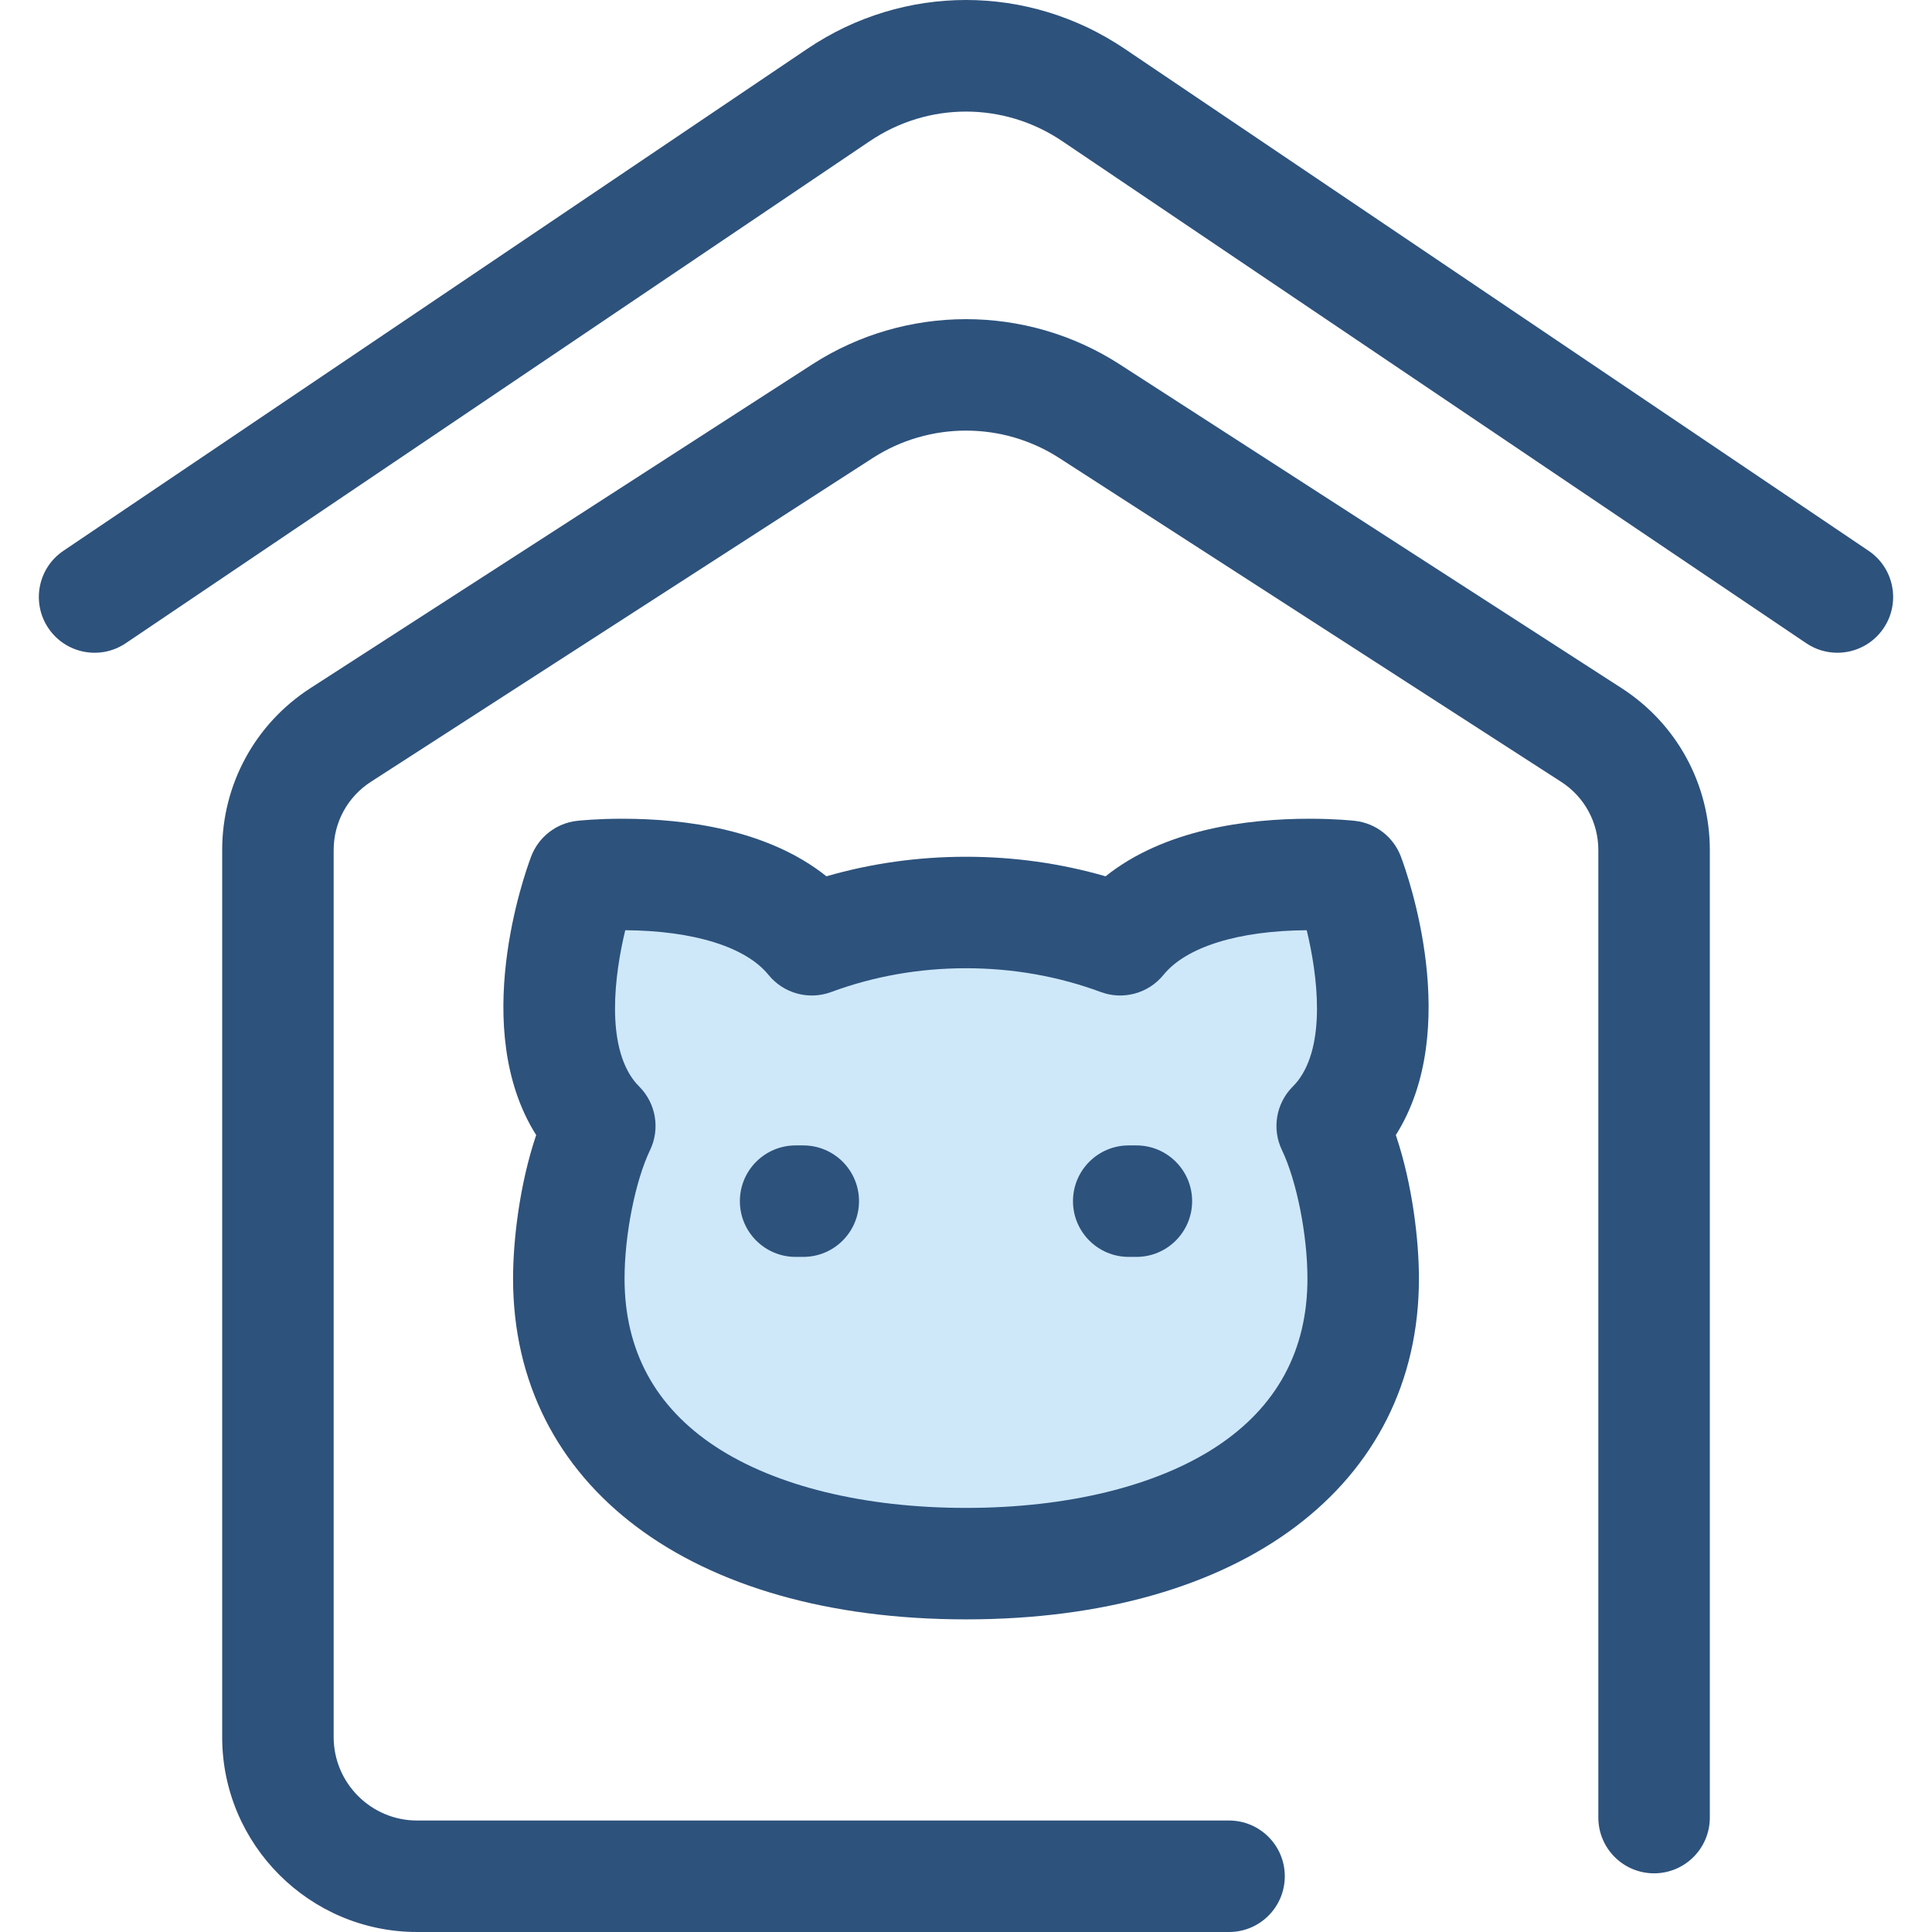
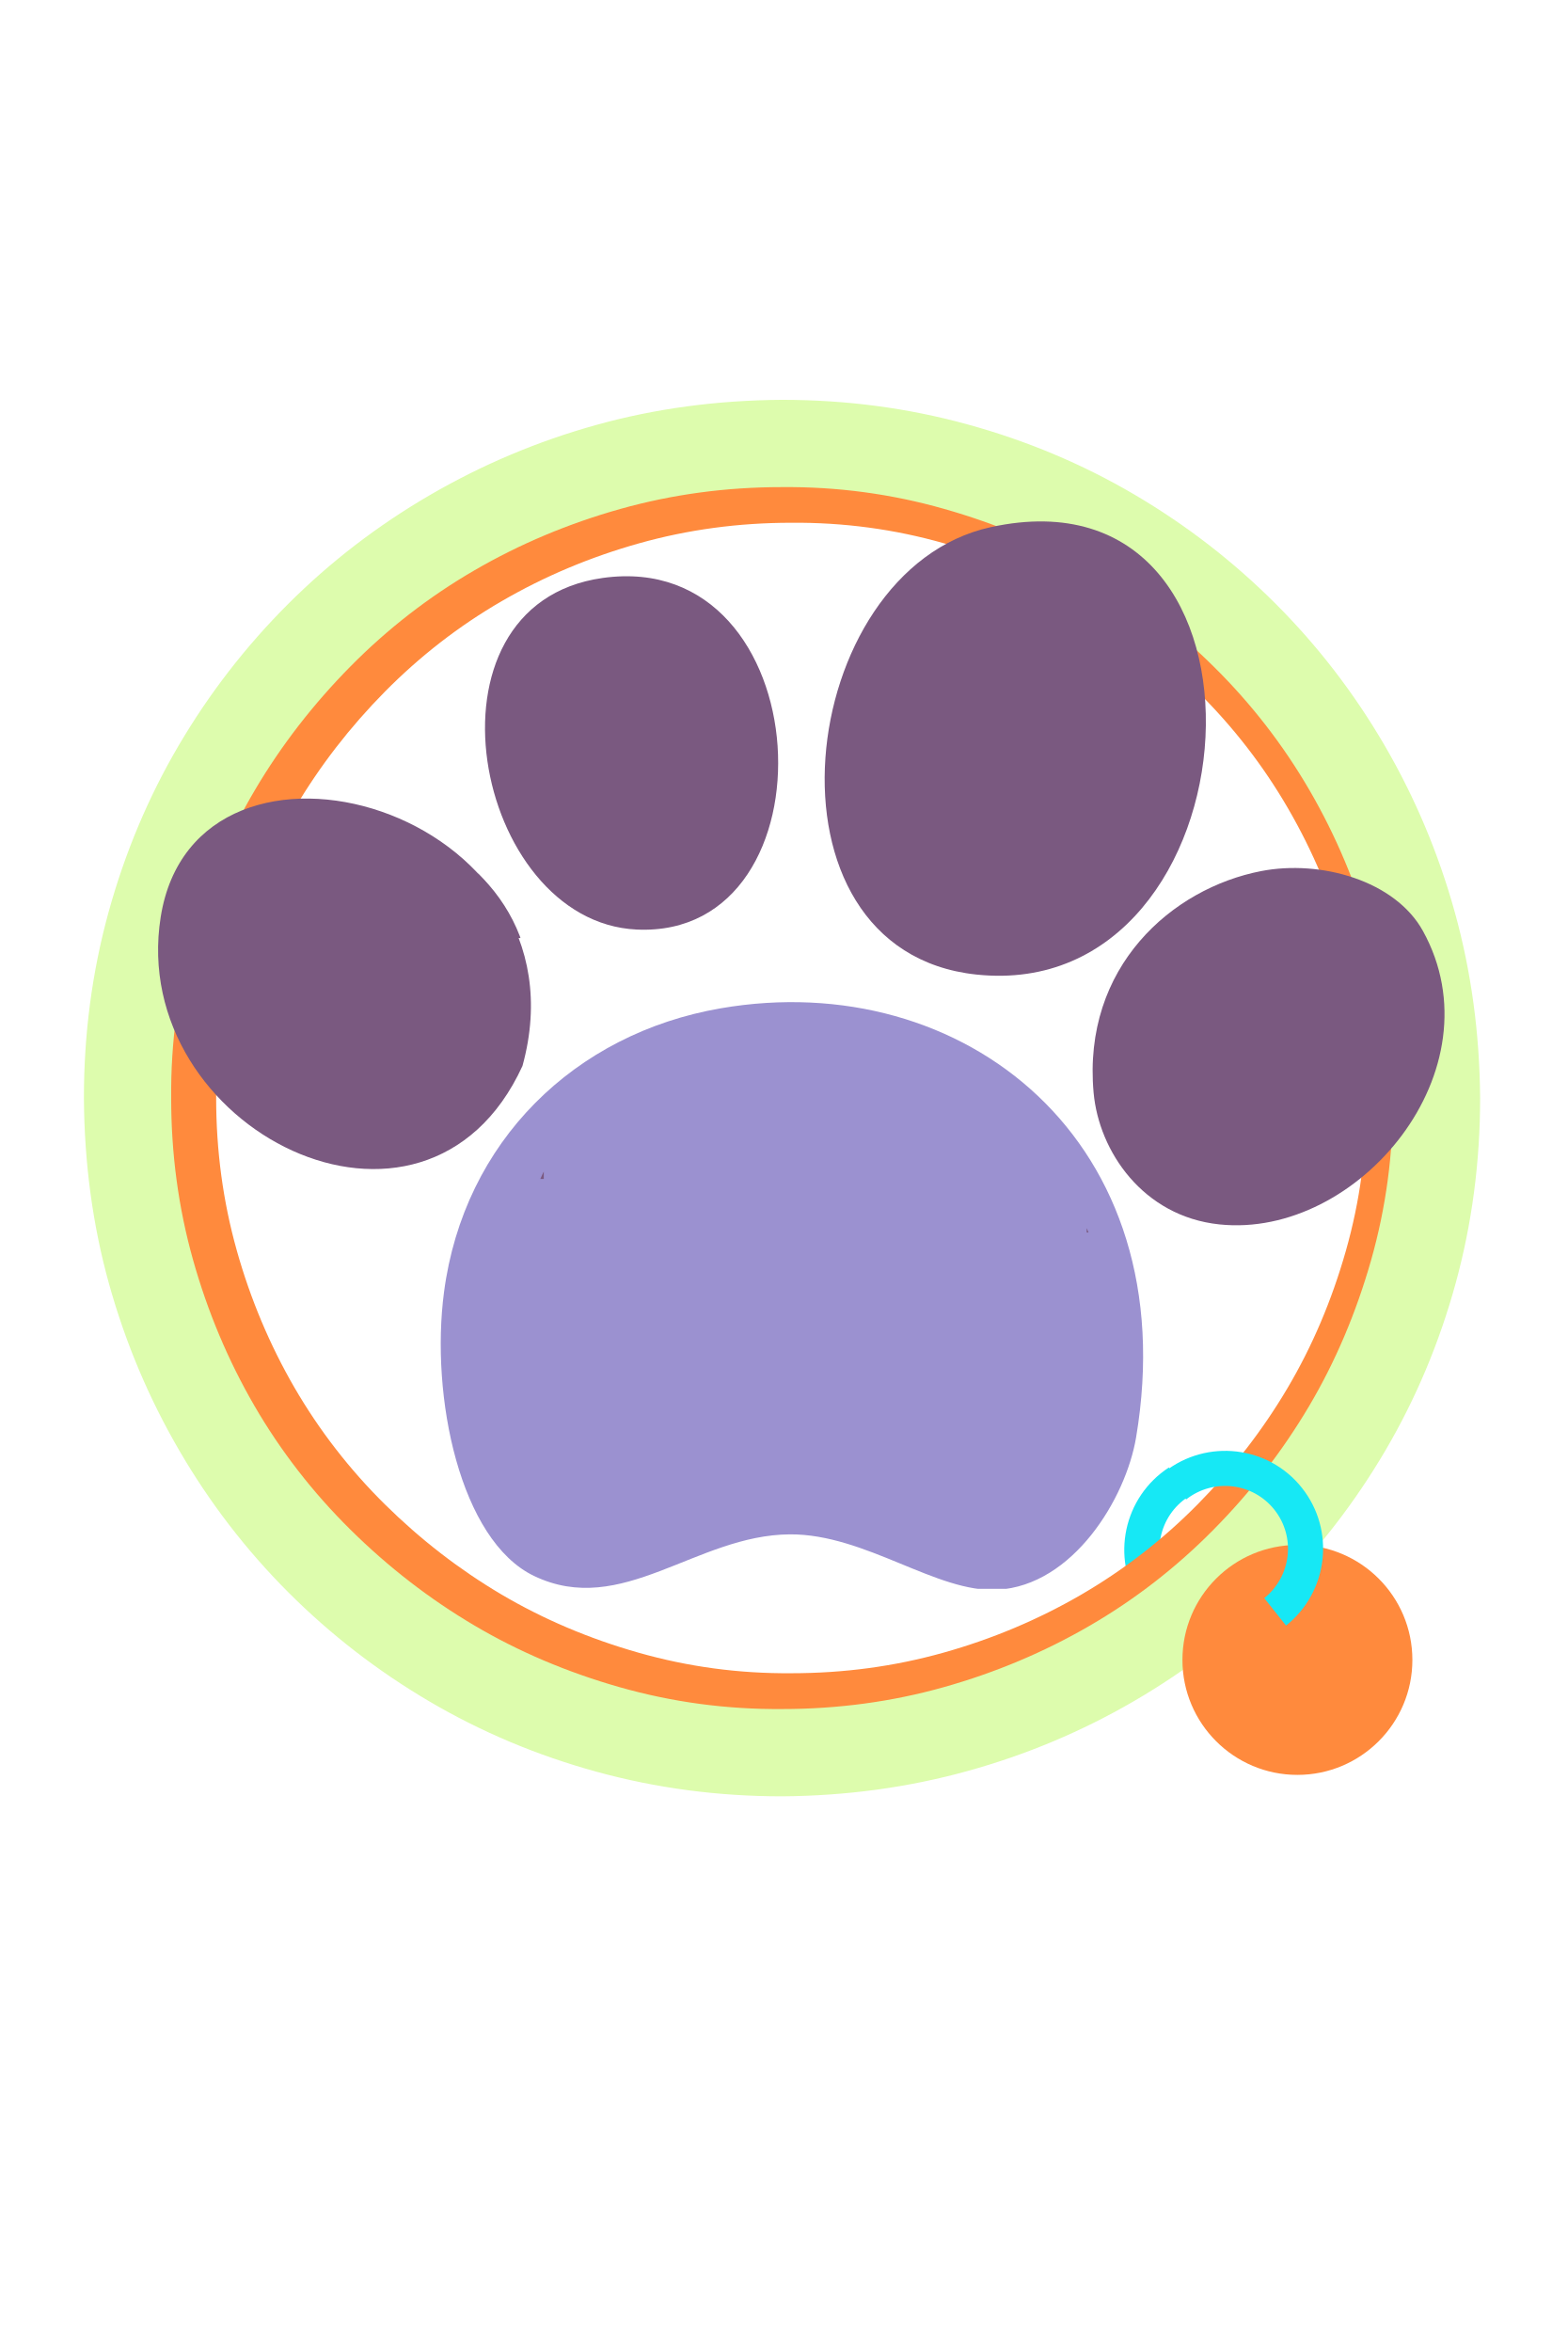
- <svg xmlns="http://www.w3.org/2000/svg" height="800px" width="800px" version="1.1" id="Layer_1" viewBox="0 0 512.001 512.001" xml:space="preserve">
-   <g>
-     <path style="fill:#2D527C;" d="M325.711,512.001H110.539c-28.486,0-51.66-23.174-51.66-51.66V225.285   c0-17.428,8.742-33.474,23.388-42.922l132.997-85.806c24.747-15.967,56.728-15.967,81.473,0l132.997,85.806   c14.645,9.448,23.388,25.493,23.388,42.922v256.394c0,8.158-6.615,14.772-14.772,14.772c-8.157,0-14.772-6.613-14.772-14.772   V225.285c0-7.347-3.686-14.113-9.862-18.097l-132.997-85.806c-15.02-9.689-34.425-9.689-49.441,0L98.283,207.189   c-6.175,3.984-9.86,10.749-9.86,18.097v235.056c0,12.196,9.921,22.116,22.116,22.116h215.173c8.157,0,14.772,6.613,14.772,14.772   S333.87,512.001,325.711,512.001z" />
-     <path style="fill:#2D527C;" d="M486.918,172.985c-2.844,0-5.715-0.818-8.25-2.529L281.504,37.412   c-15.491-10.455-35.514-10.455-51.01,0L33.332,170.456c-6.764,4.566-15.943,2.78-20.508-3.981   c-4.563-6.762-2.78-15.945,3.982-20.508L213.969,12.922c25.533-17.23,58.53-17.228,84.061,0l197.164,133.044   c6.762,4.563,8.545,13.745,3.981,20.508C496.321,170.703,491.662,172.985,486.918,172.985z" />
-   </g>
-   <path style="fill:#CEE8FA;" d="M355.553,295.572c17.355-22.28,1.873-63.362,1.873-63.362s-42.946-4.867-60.562,16.835  c-12.565-4.652-26.372-7.225-40.863-7.225c-14.492,0-28.3,2.573-40.863,7.225c-17.617-21.703-60.562-16.835-60.562-16.835  s-15.482,41.082,1.873,63.362c0.78,1,1.628,1.928,2.507,2.821c-5.288,11.023-8.215,27.741-8.215,40.452  c0,51.042,47.126,75.532,105.26,75.532s105.26-24.49,105.26-75.532c0-12.713-2.926-29.43-8.215-40.452  C353.925,297.5,354.773,296.574,355.553,295.572z" />
-   <g>
-     <path style="fill:#2D527C;" d="M256.001,429.151c-72.916,0-120.032-35.446-120.032-90.304c0-10.002,1.671-24.85,6.124-38.043   c-17.726-28.066-3.139-69.027-1.34-73.801c1.954-5.188,6.65-8.844,12.159-9.469c0.507-0.058,5.144-0.56,11.99-0.56   c16.758,0,38.566,2.851,54.112,15.256c11.9-3.44,24.302-5.179,36.987-5.179c12.684,0,25.085,1.74,36.987,5.179   c15.544-12.404,37.353-15.256,54.112-15.256c6.845,0,11.484,0.504,11.99,0.56c5.508,0.625,10.204,4.281,12.159,9.469   c1.801,4.774,16.382,45.733-1.34,73.802c4.454,13.196,6.124,28.043,6.124,38.043C376.032,393.705,328.917,429.151,256.001,429.151z    M165.701,246.518c-2.913,12.035-5.129,30.312,2.4,39.977c0.332,0.427,0.784,0.929,1.384,1.539   c4.367,4.437,5.48,11.136,2.789,16.75c-3.917,8.166-6.761,22.491-6.761,34.064c0,19.042,8.13,34.034,24.164,44.559   c15.918,10.448,39.473,16.203,66.323,16.203s50.405-5.755,66.323-16.203c16.033-10.525,24.164-25.515,24.164-44.559   c0-11.571-2.844-25.896-6.761-34.065c-2.69-5.61-1.576-12.306,2.784-16.744c0.61-0.619,1.053-1.112,1.394-1.551   c7.522-9.655,5.309-27.92,2.392-39.968c-18.135,0.123-31.947,4.421-37.966,11.837c-3.988,4.913-10.668,6.739-16.596,4.544   c-11.303-4.185-23.326-6.306-35.734-6.306c-12.408,0-24.432,2.123-35.736,6.306c-5.934,2.199-12.609,0.369-16.597-4.544   C197.648,250.941,183.837,246.642,165.701,246.518z" />
-     <path style="fill:#2D527C;" d="M212.875,333.091h-2.028c-8.158,0-14.772-6.613-14.772-14.772c0-8.158,6.613-14.772,14.772-14.772   h2.028c8.158,0,14.772,6.613,14.772,14.772C227.646,326.477,221.033,333.091,212.875,333.091z" />
-     <path style="fill:#2D527C;" d="M301.155,333.091h-2.03c-8.157,0-14.772-6.613-14.772-14.772c0-8.158,6.615-14.772,14.772-14.772   h2.03c8.157,0,14.772,6.613,14.772,14.772C315.926,326.477,309.313,333.091,301.155,333.091z" />
+ <svg xmlns="http://www.w3.org/2000/svg" width="192" zoomAndPan="magnify" viewBox="0 0 144 216" height="288" preserveAspectRatio="xMidYMid meet" version="1.2">
+   <defs>
+     <clipPath id="cd254ab80e">
+       <path d="M 103 134 L 118 134 L 118 152 L 103 152 Z M 103 134 " />
+     </clipPath>
+     <clipPath id="46bf1d32e7">
+       <path d="M 99.82 139.664 L 107.371 134.77 L 117.164 149.871 L 109.609 154.77 Z M 99.82 139.664 " />
+     </clipPath>
+     <clipPath id="450c85c650">
+       <path d="M 99.82 139.664 L 107.371 134.77 L 117.164 149.871 L 109.609 154.77 Z M 99.82 139.664 " />
+     </clipPath>
+     <clipPath id="d8566e2eb4">
+       <path d="M 99.82 139.664 L 107.371 134.77 L 117.164 149.871 L 109.609 154.77 Z M 99.82 139.664 " />
+     </clipPath>
+     <clipPath id="b217981115">
+       <path d="M 12.309 40.461 L 133.059 40.461 L 133.059 161.211 L 12.309 161.211 Z M 12.309 40.461 " />
+     </clipPath>
+     <clipPath id="d38e25eeb5">
+       <path d="M 7.707 36.719 L 135.957 36.719 L 135.957 164.969 L 7.707 164.969 Z M 7.707 36.719 " />
+     </clipPath>
+     <clipPath id="ac2cfead15">
+       <path d="M 39.844 89.66 L 43 89.66 L 43 110 L 39.844 110 Z M 39.844 89.66 " />
+     </clipPath>
+     <clipPath id="05236ed969">
+       <path d="M 102.957 89.66 L 105.844 89.66 L 105.844 110.512 L 102.957 110.512 Z M 102.957 89.66 " />
+     </clipPath>
+     <clipPath id="5a22a2cc6f">
+       <path d="M 40.473 92.004 L 105.02 92.004 L 105.02 145.91 L 40.473 145.91 Z M 40.473 92.004 " />
+     </clipPath>
+     <clipPath id="2d0d8b83f8">
+       <path d="M 43 72.27 L 49.949 72.27 L 49.949 86 L 43 86 Z M 43 72.27 " />
+     </clipPath>
+     <clipPath id="120a694241">
+       <path d="M 47.105 91.398 L 49.949 91.398 L 49.949 108.27 L 47.105 108.27 Z M 47.105 91.398 " />
+     </clipPath>
+     <clipPath id="5bda64cce7">
+       <path d="M 44 52 L 71.664 52 L 71.664 86 L 44 86 Z M 44 52 " />
+     </clipPath>
+     <clipPath id="67ed73e43b">
+       <path d="M 43.914 74 L 49 74 L 49 86.145 L 43.914 86.145 Z M 43.914 74 " />
+     </clipPath>
+     <clipPath id="5e3f7bfa18">
+       <path d="M 75 47.465 L 111 47.465 L 111 90 L 75 90 Z M 75 47.465 " />
+     </clipPath>
+     <clipPath id="73fca5bbb3">
+       <path d="M 104.797 75.871 L 113.172 75.871 L 113.172 90.215 L 104.797 90.215 Z M 104.797 75.871 " />
+     </clipPath>
+     <clipPath id="0592d26ee4">
+       <path d="M 99.82 78.688 L 106 78.688 L 106 92 L 99.82 92 Z M 99.82 78.688 " />
+     </clipPath>
+     <clipPath id="20a96d0c3c">
+       <path d="M 100.344 79.688 L 132.688 79.688 L 132.688 112.543 L 100.344 112.543 Z M 100.344 79.688 " />
+     </clipPath>
+     <clipPath id="cded55e0b1">
+       <path d="M 99.82 96.531 L 102.129 96.531 L 102.129 113.188 L 99.82 113.188 Z M 99.82 96.531 " />
+     </clipPath>
+     <clipPath id="e28a4d67f8">
+       <path d="M 108.613 141.883 L 129.734 141.883 L 129.734 163 L 108.613 163 Z M 108.613 141.883 " />
+     </clipPath>
+     <clipPath id="a4b3d750bc">
+       <path d="M 119.172 141.883 C 113.34 141.883 108.613 146.609 108.613 152.441 C 108.613 158.273 113.34 163 119.172 163 C 125.004 163 129.734 158.273 129.734 152.441 C 129.734 146.609 125.004 141.883 119.172 141.883 Z M 119.172 141.883 " />
+     </clipPath>
+     <clipPath id="7640f092ad">
+       <path d="M 106 133 L 122 133 L 122 150 L 106 150 Z M 106 133 " />
+     </clipPath>
+     <clipPath id="89f2d2cfa9">
+       <path d="M 125.18 143.703 L 118.125 149.289 L 106.949 135.176 L 114.008 129.59 Z M 125.18 143.703 " />
+     </clipPath>
+     <clipPath id="67a61b4725">
+       <path d="M 125.18 143.703 L 118.125 149.289 L 106.949 135.176 L 114.008 129.59 Z M 125.18 143.703 " />
+     </clipPath>
+     <clipPath id="5a391fae63">
+       <path d="M 125.18 143.703 L 118.125 149.289 L 106.949 135.176 L 114.008 129.59 Z M 125.18 143.703 " />
+     </clipPath>
+   </defs>
+   <g id="614d2c6c4b">
+     <g clip-rule="nonzero" clip-path="url(#cd254ab80e)">
+       <g clip-rule="nonzero" clip-path="url(#46bf1d32e7)">
+         <g clip-rule="nonzero" clip-path="url(#450c85c650)">
+           <g clip-rule="nonzero" clip-path="url(#d8566e2eb4)">
+             <path style=" stroke:none;fill-rule:nonzero;fill:#16e8f5;fill-opacity:1;" d="M 115.41 147.168 C 112.727 148.891 109.156 148.129 107.426 145.457 C 105.695 142.785 106.457 139.215 109.125 137.469 L 107.371 134.766 C 103.207 137.484 102.016 143.051 104.715 147.215 C 107.414 151.379 112.98 152.562 117.16 149.871 L 115.41 147.168 " />
+           </g>
+         </g>
+       </g>
+     </g>
+     <g clip-rule="nonzero" clip-path="url(#b217981115)">
+       <path style=" stroke:none;fill-rule:nonzero;fill:#ff8a3d;fill-opacity:1;" d="M 72.684 40.461 C 78.227 40.461 83.57 41.168 88.719 42.586 C 93.871 44 98.684 46.023 103.164 48.656 C 107.645 51.293 111.715 54.438 115.371 58.09 C 119.027 61.746 122.172 65.836 124.805 70.355 C 127.438 74.875 129.461 79.691 130.875 84.801 C 132.293 89.91 133.02 95.254 133.059 100.836 C 133.059 106.379 132.352 111.727 130.934 116.875 C 129.52 122.023 127.496 126.84 124.863 131.32 C 122.23 135.801 119.086 139.867 115.43 143.523 C 111.773 147.18 107.684 150.324 103.164 152.957 C 98.645 155.59 93.828 157.617 88.719 159.031 C 83.609 160.445 78.266 161.172 72.684 161.211 C 67.141 161.211 61.797 160.504 56.645 159.09 C 51.496 157.676 46.68 155.648 42.199 153.016 C 37.719 150.383 33.652 147.238 29.996 143.582 C 26.34 139.926 23.195 135.84 20.562 131.32 C 17.93 126.801 15.906 122.004 14.488 116.934 C 13.074 111.863 12.348 106.496 12.309 100.836 C 12.309 95.293 13.016 89.949 14.43 84.801 C 15.844 79.652 17.871 74.836 20.504 70.355 C 23.137 65.875 26.281 61.805 29.938 58.148 C 33.594 54.496 37.68 51.352 42.199 48.715 C 46.723 46.082 51.516 44.059 56.586 42.645 C 61.656 41.23 67.023 40.5 72.684 40.461 Z M 72.684 153.664 C 77.52 153.664 82.176 153.035 86.656 151.777 C 91.137 150.52 95.344 148.75 99.273 146.473 C 103.203 144.191 106.781 141.422 110.004 138.16 C 113.227 134.895 115.98 131.34 118.258 127.488 C 120.539 123.637 122.328 119.43 123.625 114.871 C 124.922 110.309 125.551 105.633 125.512 100.836 C 125.512 96.004 124.883 91.344 123.625 86.863 C 122.367 82.383 120.598 78.176 118.316 74.246 C 116.039 70.316 113.266 66.738 110.004 63.516 C 106.742 60.293 103.184 57.539 99.332 55.262 C 95.48 52.98 91.273 51.191 86.715 49.895 C 82.156 48.598 77.477 47.969 72.684 48.008 C 67.848 48.008 63.191 48.637 58.711 49.895 C 54.227 51.152 50.023 52.922 46.094 55.203 C 42.16 57.48 38.586 60.254 35.359 63.516 C 32.137 66.777 29.387 70.336 27.105 74.188 C 24.828 78.039 23.039 82.246 21.742 86.805 C 20.445 91.363 19.816 96.043 19.855 100.836 C 19.855 105.672 20.484 110.328 21.742 114.812 C 23 119.293 24.77 123.496 27.047 127.43 C 29.328 131.359 32.098 134.938 35.359 138.16 C 38.625 141.383 42.18 144.133 46.031 146.414 C 49.887 148.691 54.09 150.48 58.652 151.777 C 63.211 153.074 67.887 153.703 72.684 153.664 Z M 72.684 153.664 " />
+     </g>
+     <g clip-rule="nonzero" clip-path="url(#d38e25eeb5)">
+       <path style=" stroke:none;fill-rule:nonzero;fill:#ddfcad;fill-opacity:1;" d="M 71.832 36.719 C 77.719 36.719 83.395 37.469 88.863 38.973 C 94.332 40.473 99.445 42.625 104.207 45.422 C 108.965 48.219 113.285 51.559 117.168 55.441 C 121.051 59.324 124.391 63.664 127.188 68.465 C 129.984 73.266 132.137 78.383 133.641 83.809 C 135.141 89.234 135.914 94.914 135.957 100.844 C 135.957 106.727 135.203 112.406 133.703 117.875 C 132.199 123.344 130.047 128.457 127.25 133.219 C 124.453 137.977 121.113 142.297 117.23 146.18 C 113.348 150.062 109.008 153.402 104.207 156.199 C 99.406 158.996 94.293 161.148 88.863 162.648 C 83.438 164.152 77.758 164.926 71.832 164.969 C 65.945 164.969 60.266 164.215 54.797 162.711 C 49.328 161.211 44.215 159.059 39.457 156.262 C 34.695 153.465 30.375 150.125 26.492 146.242 C 22.609 142.359 19.27 138.02 16.473 133.219 C 13.676 128.418 11.527 123.324 10.023 117.938 C 8.52 112.551 7.746 106.855 7.707 100.844 C 7.707 94.957 8.457 89.277 9.961 83.809 C 11.465 78.34 13.613 73.227 16.41 68.465 C 19.207 63.707 22.547 59.387 26.43 55.504 C 30.312 51.621 34.652 48.281 39.457 45.484 C 44.258 42.688 49.348 40.535 54.734 39.035 C 60.121 37.531 65.82 36.758 71.832 36.719 Z M 71.832 156.953 C 76.965 156.953 81.914 156.285 86.672 154.949 C 91.43 153.613 95.898 151.734 100.074 149.312 C 104.25 146.891 108.047 143.945 111.469 140.48 C 114.895 137.016 117.816 133.238 120.238 129.148 C 122.66 125.055 124.559 120.59 125.938 115.746 C 127.312 110.902 127.98 105.934 127.941 100.844 C 127.941 95.707 127.273 90.762 125.938 86 C 124.602 81.242 122.723 76.773 120.301 72.598 C 117.879 68.426 114.938 64.625 111.469 61.203 C 108.004 57.777 104.227 54.855 100.137 52.434 C 96.043 50.016 91.578 48.113 86.734 46.738 C 81.891 45.359 76.926 44.691 71.832 44.734 C 66.695 44.734 61.75 45.402 56.988 46.738 C 52.23 48.074 47.762 49.949 43.59 52.371 C 39.414 54.793 35.613 57.738 32.191 61.203 C 28.77 64.668 25.844 68.445 23.426 72.535 C 21.004 76.629 19.102 81.094 17.727 85.938 C 16.348 90.781 15.68 95.75 15.723 100.844 C 15.723 105.977 16.391 110.926 17.727 115.684 C 19.062 120.441 20.941 124.91 23.359 129.086 C 25.781 133.258 28.727 137.059 32.191 140.48 C 35.656 143.906 39.434 146.828 43.527 149.25 C 47.617 151.672 52.082 153.57 56.926 154.949 C 61.77 156.324 66.738 156.992 71.832 156.953 Z M 71.832 156.953 " />
+     </g>
+     <g clip-rule="nonzero" clip-path="url(#ac2cfead15)">
+       <path style=" stroke:none;fill-rule:evenodd;fill:#9b91d0;fill-opacity:1;" d="M 41.422 98.957 C 31.816 119.922 2.547 105.109 5.82 84.332 C 9.266 62.449 48.402 73.605 41.422 98.957 " />
+     </g>
+     <g clip-rule="nonzero" clip-path="url(#05236ed969)">
+       <path style=" stroke:none;fill-rule:evenodd;fill:#9b91d0;fill-opacity:1;" d="M 120.883 72.891 C 127.199 71.668 135.098 73.914 138.047 79.246 C 146.18 93.965 131.188 111.953 116.43 110.395 C 108.328 109.547 103.645 102.645 103.082 96.414 C 101.875 83.059 111.406 74.727 120.883 72.891 " />
+     </g>
+     <g clip-rule="nonzero" clip-path="url(#5a22a2cc6f)">
+       <path style=" stroke:none;fill-rule:evenodd;fill:#9b91d0;fill-opacity:1;" d="M 66.211 92.598 C 88.484 88.754 108.934 104.805 104.355 132.012 C 103.406 137.641 98.559 145.602 91.637 145.996 C 86.055 146.316 79.523 140.879 72.57 140.91 C 63.934 140.953 57.129 148.609 49.047 144.727 C 42.258 141.461 39.516 128.266 40.785 118.664 C 42.609 104.82 52.789 94.91 66.211 92.598 " />
+     </g>
+     <g clip-rule="nonzero" clip-path="url(#2d0d8b83f8)">
+       <path style=" stroke:none;fill-rule:evenodd;fill:#7a5980;fill-opacity:1;" d="M 56.297 48.633 C 79.191 45.422 81.039 86.418 59.859 85.426 C 42.828 84.629 36.402 51.418 56.297 48.633 " />
+     </g>
+     <path style=" stroke:none;fill-rule:evenodd;fill:#7a5980;fill-opacity:1;" d="M 47.992 97.891 C 39.023 117.461 11.699 103.633 14.758 84.238 C 17.973 63.809 54.512 74.223 47.992 97.891 " />
+     <g clip-rule="nonzero" clip-path="url(#120a694241)">
+       <path style=" stroke:none;fill-rule:evenodd;fill:#7a5980;fill-opacity:1;" d="M 71.137 91.953 C 91.93 88.367 111.02 103.352 106.746 128.746 C 105.859 134.004 101.332 141.438 94.875 141.805 C 89.66 142.102 83.562 137.027 77.07 137.059 C 69.012 137.098 62.656 144.242 55.109 140.621 C 48.773 137.57 46.211 125.25 47.398 116.289 C 49.102 103.363 58.605 94.113 71.137 91.953 " />
+     </g>
+     <g clip-rule="nonzero" clip-path="url(#5bda64cce7)">
+       <path style=" stroke:none;fill-rule:evenodd;fill:#7a5980;fill-opacity:1;" d="M 55.359 53.078 C 75.449 50.262 77.07 86.238 58.48 85.367 C 43.539 84.668 37.898 55.527 55.359 53.078 " />
+     </g>
+     <g clip-rule="nonzero" clip-path="url(#67ed73e43b)">
+       <path style=" stroke:none;fill-rule:evenodd;fill:#7a5980;fill-opacity:1;" d="M 48.066 96.305 C 40.199 113.48 16.223 101.348 18.902 84.328 C 21.727 66.398 53.789 75.539 48.066 96.305 " />
+     </g>
+     <g clip-rule="nonzero" clip-path="url(#5e3f7bfa18)">
+       <path style=" stroke:none;fill-rule:evenodd;fill:#7a5980;fill-opacity:1;" d="M 91.012 48.41 C 119.168 42.266 115.879 92.281 89.688 89.5 C 68.953 87.297 72.996 52.344 91.012 48.41 " />
+     </g>
+     <g clip-rule="nonzero" clip-path="url(#73fca5bbb3)">
+       <path style=" stroke:none;fill-rule:evenodd;fill:#7a5980;fill-opacity:1;" d="M 123.488 76.246 C 130.074 74.969 138.305 77.312 141.379 82.871 C 149.859 98.215 134.23 116.969 118.848 115.344 C 110.398 114.457 105.516 107.266 104.93 100.766 C 103.672 86.848 113.605 78.156 123.488 76.246 " />
+     </g>
+     <g clip-rule="nonzero" clip-path="url(#0592d26ee4)">
+       <path style=" stroke:none;fill-rule:evenodd;fill:#7a5980;fill-opacity:1;" d="M 88.902 56.898 C 112.27 51.797 109.539 93.305 87.801 90.996 C 70.598 89.168 73.949 60.16 88.902 56.898 " />
+     </g>
+     <g clip-rule="nonzero" clip-path="url(#20a96d0c3c)">
+       <path style=" stroke:none;fill-rule:evenodd;fill:#7a5980;fill-opacity:1;" d="M 115.852 79.996 C 121.32 78.938 128.152 80.879 130.703 85.496 C 137.738 98.23 124.77 113.793 112 112.445 C 104.988 111.707 100.941 105.738 100.453 100.348 C 99.41 88.793 107.652 81.582 115.852 79.996 " />
+     </g>
+     <g clip-rule="nonzero" clip-path="url(#cded55e0b1)">
+       <path style=" stroke:none;fill-rule:evenodd;fill:#7a5980;fill-opacity:1;" d="M 68.551 97.047 C 87.824 93.723 105.516 107.609 101.555 131.145 C 100.73 136.016 96.539 142.906 90.551 143.246 C 85.719 143.52 80.07 138.816 74.055 138.844 C 66.582 138.883 60.695 145.504 53.699 142.145 C 47.828 139.32 45.453 127.902 46.555 119.598 C 48.133 107.621 56.938 99.047 68.551 97.047 " />
+     </g>
+     <g clip-rule="nonzero" clip-path="url(#e28a4d67f8)">
+       <g clip-rule="nonzero" clip-path="url(#a4b3d750bc)">
+         <path style=" stroke:none;fill-rule:nonzero;fill:#ff8a3d;fill-opacity:1;" d="M 108.613 141.883 L 129.734 141.883 L 129.734 163 L 108.613 163 Z M 108.613 141.883 " />
+       </g>
+     </g>
+     <g clip-rule="nonzero" clip-path="url(#7640f092ad)">
+       <g clip-rule="nonzero" clip-path="url(#89f2d2cfa9)">
+         <g clip-rule="nonzero" clip-path="url(#67a61b4725)">
+           <g clip-rule="nonzero" clip-path="url(#5a391fae63)">
+             <path style=" stroke:none;fill-rule:nonzero;fill:#16e8f5;fill-opacity:1;" d="M 108.953 137.703 C 111.461 135.734 115.086 136.156 117.062 138.652 C 119.039 141.148 118.617 144.773 116.129 146.766 L 118.129 149.289 C 122.016 146.191 122.672 140.539 119.594 136.648 C 116.516 132.758 110.859 132.105 106.953 135.18 L 108.953 137.703 " />
+           </g>
+         </g>
+       </g>
+     </g>
  </g>
</svg>
